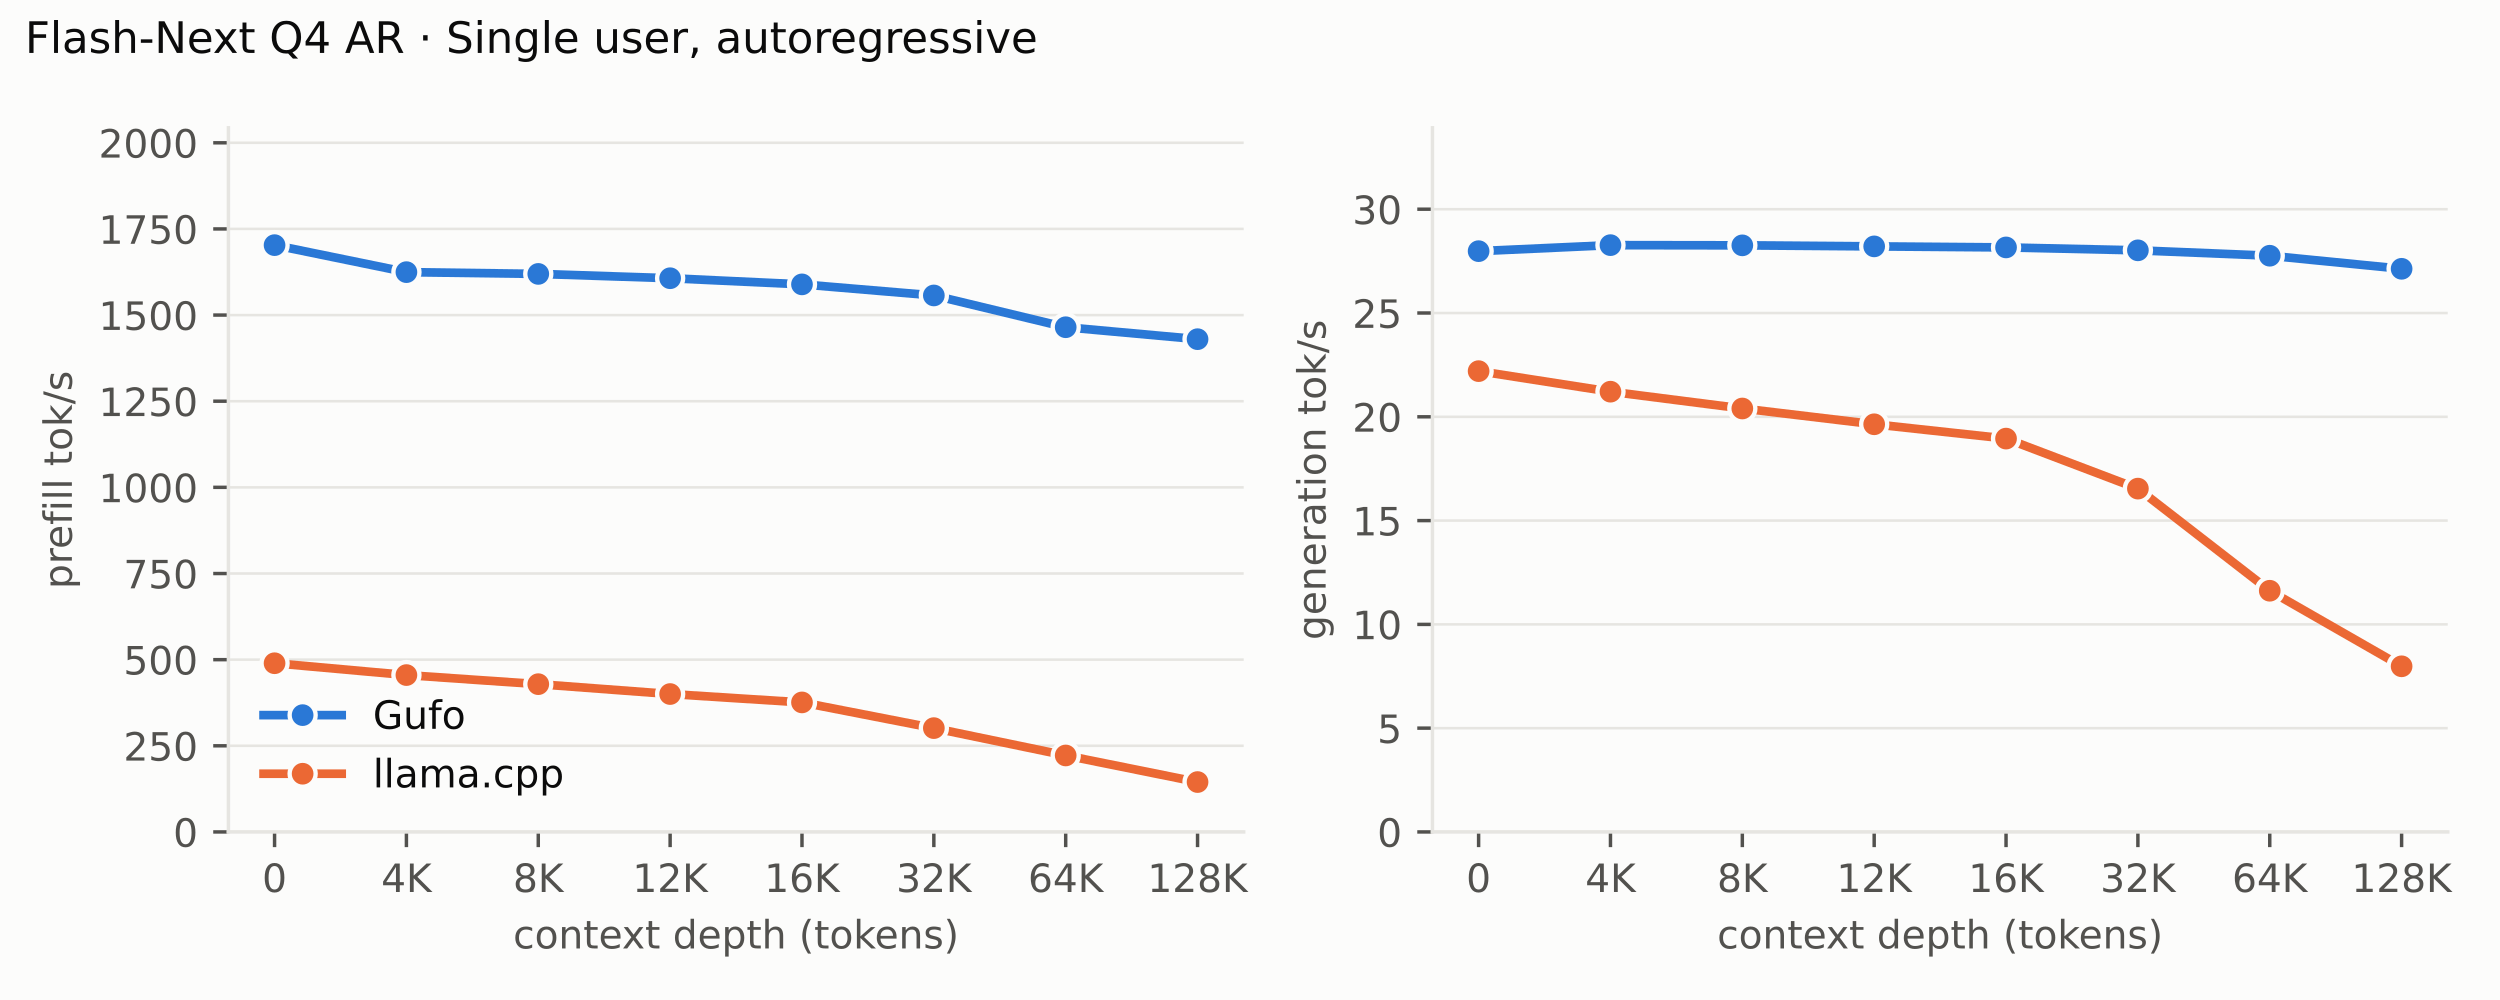
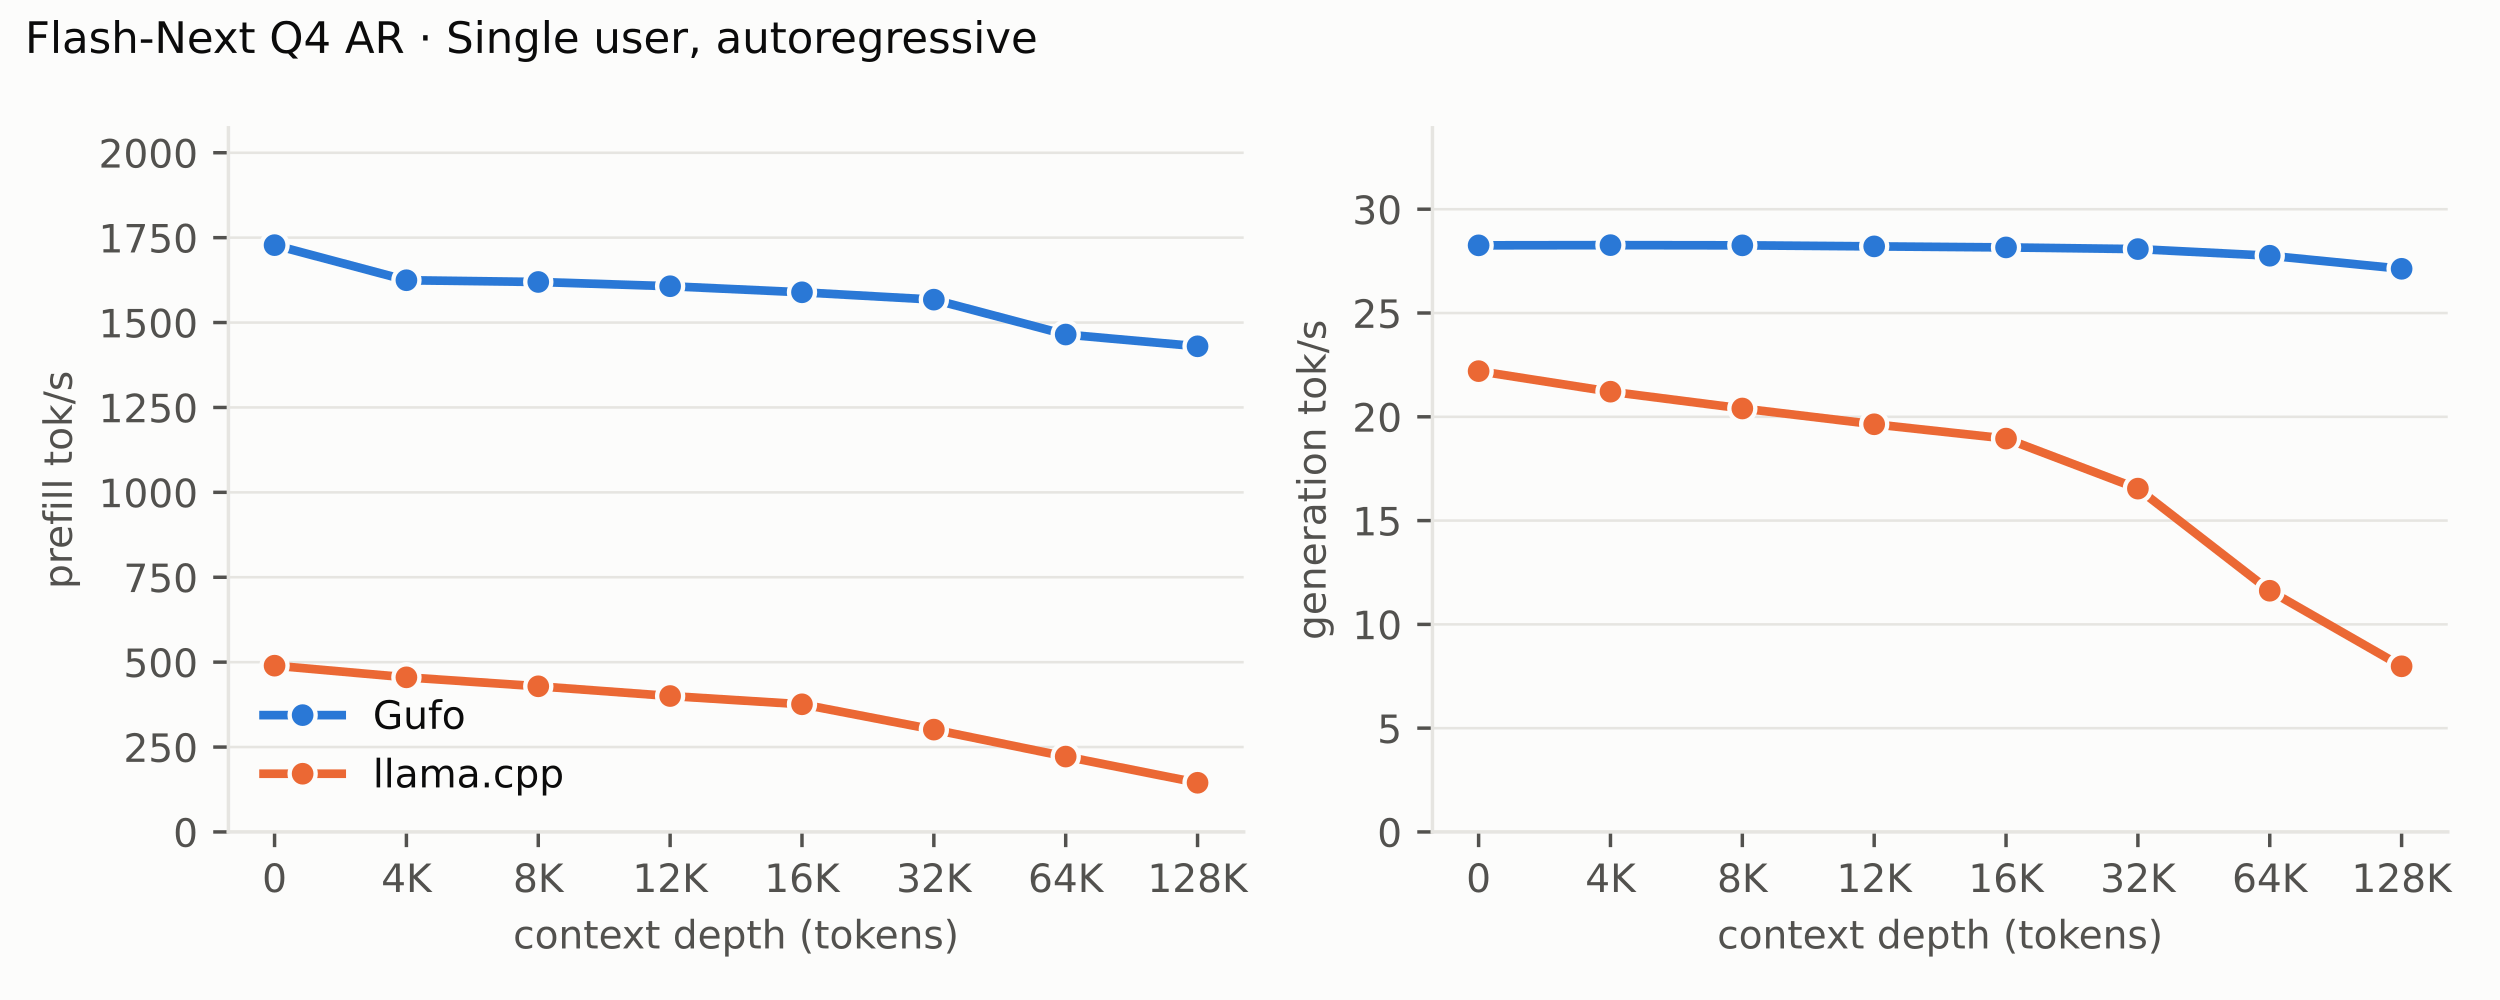
<svg xmlns="http://www.w3.org/2000/svg" xmlns:xlink="http://www.w3.org/1999/xlink" width="576pt" height="230.4pt" viewBox="0 0 576 230.4" version="1.1">
  <defs>
    <style type="text/css">*{stroke-linejoin: round; stroke-linecap: butt}</style>
  </defs>
  <g id="figure_1">
    <g id="patch_1">
      <path d="M 0 230.4 L 576 230.4 L 576 0 L 0 0 z " style="fill: #fcfcfb" />
    </g>
    <g id="axes_1">
      <g id="patch_2">
        <path d="M 52.626 191.679 L 286.549 191.679 L 286.549 29.441 L 52.626 29.441 z " style="fill: #fcfcfb" />
      </g>
      <g id="matplotlib.axis_1">
        <g id="xtick_1">
          <g id="line2d_1">
            <defs>
              <path id="m1ebf051f68" d="M 0 0 L 0 3.5 " style="stroke: #52514e; stroke-width: 0.8" />
            </defs>
            <g>
              <use xlink:href="#m1ebf051f68" x="63.259" y="191.679" style="fill: #52514e; stroke: #52514e; stroke-width: 0.8" />
            </g>
          </g>
          <g id="text_1">
            <text style="font-size: 9px; font-family: 'DejaVu Sans', 'Bitstream Vera Sans', 'Computer Modern Sans Serif', 'Lucida Grande', 'Verdana', 'Geneva', 'Lucid', 'Arial', 'Helvetica', 'Avant Garde', sans-serif; text-anchor: middle; fill: #52514e" x="63.259" y="205.517" transform="rotate(-0 63.25858 205.5172)">0</text>
          </g>
        </g>
        <g id="xtick_2">
          <g id="line2d_2">
            <g>
              <use xlink:href="#m1ebf051f68" x="93.638" y="191.679" style="fill: #52514e; stroke: #52514e; stroke-width: 0.8" />
            </g>
          </g>
          <g id="text_2">
            <text style="font-size: 9px; font-family: 'DejaVu Sans', 'Bitstream Vera Sans', 'Computer Modern Sans Serif', 'Lucida Grande', 'Verdana', 'Geneva', 'Lucid', 'Arial', 'Helvetica', 'Avant Garde', sans-serif; text-anchor: middle; fill: #52514e" x="93.638" y="205.517" transform="rotate(-0 93.63823 205.5172)">4K</text>
          </g>
        </g>
        <g id="xtick_3">
          <g id="line2d_3">
            <g>
              <use xlink:href="#m1ebf051f68" x="124.018" y="191.679" style="fill: #52514e; stroke: #52514e; stroke-width: 0.8" />
            </g>
          </g>
          <g id="text_3">
            <text style="font-size: 9px; font-family: 'DejaVu Sans', 'Bitstream Vera Sans', 'Computer Modern Sans Serif', 'Lucida Grande', 'Verdana', 'Geneva', 'Lucid', 'Arial', 'Helvetica', 'Avant Garde', sans-serif; text-anchor: middle; fill: #52514e" x="124.018" y="205.517" transform="rotate(-0 124.0179 205.5172)">8K</text>
          </g>
        </g>
        <g id="xtick_4">
          <g id="line2d_4">
            <g>
              <use xlink:href="#m1ebf051f68" x="154.398" y="191.679" style="fill: #52514e; stroke: #52514e; stroke-width: 0.8" />
            </g>
          </g>
          <g id="text_4">
            <text style="font-size: 9px; font-family: 'DejaVu Sans', 'Bitstream Vera Sans', 'Computer Modern Sans Serif', 'Lucida Grande', 'Verdana', 'Geneva', 'Lucid', 'Arial', 'Helvetica', 'Avant Garde', sans-serif; text-anchor: middle; fill: #52514e" x="154.398" y="205.517" transform="rotate(-0 154.3975 205.5172)">12K</text>
          </g>
        </g>
        <g id="xtick_5">
          <g id="line2d_5">
            <g>
              <use xlink:href="#m1ebf051f68" x="184.777" y="191.679" style="fill: #52514e; stroke: #52514e; stroke-width: 0.8" />
            </g>
          </g>
          <g id="text_5">
            <text style="font-size: 9px; font-family: 'DejaVu Sans', 'Bitstream Vera Sans', 'Computer Modern Sans Serif', 'Lucida Grande', 'Verdana', 'Geneva', 'Lucid', 'Arial', 'Helvetica', 'Avant Garde', sans-serif; text-anchor: middle; fill: #52514e" x="184.777" y="205.517" transform="rotate(-0 184.7772 205.5172)">16K</text>
          </g>
        </g>
        <g id="xtick_6">
          <g id="line2d_6">
            <g>
              <use xlink:href="#m1ebf051f68" x="215.157" y="191.679" style="fill: #52514e; stroke: #52514e; stroke-width: 0.8" />
            </g>
          </g>
          <g id="text_6">
            <text style="font-size: 9px; font-family: 'DejaVu Sans', 'Bitstream Vera Sans', 'Computer Modern Sans Serif', 'Lucida Grande', 'Verdana', 'Geneva', 'Lucid', 'Arial', 'Helvetica', 'Avant Garde', sans-serif; text-anchor: middle; fill: #52514e" x="215.157" y="205.517" transform="rotate(-0 215.1568 205.5172)">32K</text>
          </g>
        </g>
        <g id="xtick_7">
          <g id="line2d_7">
            <g>
              <use xlink:href="#m1ebf051f68" x="245.536" y="191.679" style="fill: #52514e; stroke: #52514e; stroke-width: 0.8" />
            </g>
          </g>
          <g id="text_7">
            <text style="font-size: 9px; font-family: 'DejaVu Sans', 'Bitstream Vera Sans', 'Computer Modern Sans Serif', 'Lucida Grande', 'Verdana', 'Geneva', 'Lucid', 'Arial', 'Helvetica', 'Avant Garde', sans-serif; text-anchor: middle; fill: #52514e" x="245.536" y="205.517" transform="rotate(-0 245.5365 205.5172)">64K</text>
          </g>
        </g>
        <g id="xtick_8">
          <g id="line2d_8">
            <g>
              <use xlink:href="#m1ebf051f68" x="275.916" y="191.679" style="fill: #52514e; stroke: #52514e; stroke-width: 0.8" />
            </g>
          </g>
          <g id="text_8">
            <text style="font-size: 9px; font-family: 'DejaVu Sans', 'Bitstream Vera Sans', 'Computer Modern Sans Serif', 'Lucida Grande', 'Verdana', 'Geneva', 'Lucid', 'Arial', 'Helvetica', 'Avant Garde', sans-serif; text-anchor: middle; fill: #52514e" x="275.916" y="205.517" transform="rotate(-0 275.9161 205.5172)">128K</text>
          </g>
        </g>
        <g id="text_9">
          <text style="font-size: 9px; font-family: 'DejaVu Sans', 'Bitstream Vera Sans', 'Computer Modern Sans Serif', 'Lucida Grande', 'Verdana', 'Geneva', 'Lucid', 'Arial', 'Helvetica', 'Avant Garde', sans-serif; text-anchor: middle; fill: #52514e" x="169.587" y="218.518" transform="rotate(-0 169.5874 218.5179)">context depth (tokens)</text>
        </g>
      </g>
      <g id="matplotlib.axis_2">
        <g id="ytick_1">
          <g id="line2d_9">
            <path d="M 52.626 191.679 L 286.549 191.679 " clip-path="url(#pd41758e7b6)" style="fill: none; stroke: #e6e5e1; stroke-width: 0.6; stroke-linecap: square" />
          </g>
          <g id="line2d_10">
            <defs>
              <path id="m680e5b1e24" d="M 0 0 L -3.5 0 " style="stroke: #52514e; stroke-width: 0.8" />
            </defs>
            <g>
              <use xlink:href="#m680e5b1e24" x="52.626" y="191.679" style="fill: #52514e; stroke: #52514e; stroke-width: 0.8" />
            </g>
          </g>
          <g id="text_10">
            <text style="font-size: 9px; font-family: 'DejaVu Sans', 'Bitstream Vera Sans', 'Computer Modern Sans Serif', 'Lucida Grande', 'Verdana', 'Geneva', 'Lucid', 'Arial', 'Helvetica', 'Avant Garde', sans-serif; text-anchor: end; fill: #52514e" x="45.626" y="195.098" transform="rotate(-0 45.6257 195.0982)">0</text>
          </g>
        </g>
        <g id="ytick_2">
          <g id="line2d_11">
-             <path d="M 52.626 171.831 L 286.549 171.831 " clip-path="url(#pd41758e7b6)" style="fill: none; stroke: #e6e5e1; stroke-width: 0.6; stroke-linecap: square" />
+             <path d="M 52.626 172.118 L 286.549 172.118 " clip-path="url(#pd41758e7b6)" style="fill: none; stroke: #e6e5e1; stroke-width: 0.6; stroke-linecap: square" />
          </g>
          <g id="line2d_12">
            <g>
-               <use xlink:href="#m680e5b1e24" x="52.626" y="171.831" style="fill: #52514e; stroke: #52514e; stroke-width: 0.8" />
+               <use xlink:href="#m680e5b1e24" x="52.626" y="172.118" style="fill: #52514e; stroke: #52514e; stroke-width: 0.8" />
            </g>
          </g>
          <g id="text_11">
-             <text style="font-size: 9px; font-family: 'DejaVu Sans', 'Bitstream Vera Sans', 'Computer Modern Sans Serif', 'Lucida Grande', 'Verdana', 'Geneva', 'Lucid', 'Arial', 'Helvetica', 'Avant Garde', sans-serif; text-anchor: end; fill: #52514e" x="45.626" y="175.25" transform="rotate(-0 45.6257 175.2503)">250</text>
+             <text style="font-size: 9px; font-family: 'DejaVu Sans', 'Bitstream Vera Sans', 'Computer Modern Sans Serif', 'Lucida Grande', 'Verdana', 'Geneva', 'Lucid', 'Arial', 'Helvetica', 'Avant Garde', sans-serif; text-anchor: end; fill: #52514e" x="45.626" y="175.537" transform="rotate(-0 45.6257 175.5372)">250</text>
          </g>
        </g>
        <g id="ytick_3">
          <g id="line2d_13">
-             <path d="M 52.626 151.983 L 286.549 151.983 " clip-path="url(#pd41758e7b6)" style="fill: none; stroke: #e6e5e1; stroke-width: 0.6; stroke-linecap: square" />
+             <path d="M 52.626 152.557 L 286.549 152.557 " clip-path="url(#pd41758e7b6)" style="fill: none; stroke: #e6e5e1; stroke-width: 0.6; stroke-linecap: square" />
          </g>
          <g id="line2d_14">
            <g>
-               <use xlink:href="#m680e5b1e24" x="52.626" y="151.983" style="fill: #52514e; stroke: #52514e; stroke-width: 0.8" />
+               <use xlink:href="#m680e5b1e24" x="52.626" y="152.557" style="fill: #52514e; stroke: #52514e; stroke-width: 0.8" />
            </g>
          </g>
          <g id="text_12">
-             <text style="font-size: 9px; font-family: 'DejaVu Sans', 'Bitstream Vera Sans', 'Computer Modern Sans Serif', 'Lucida Grande', 'Verdana', 'Geneva', 'Lucid', 'Arial', 'Helvetica', 'Avant Garde', sans-serif; text-anchor: end; fill: #52514e" x="45.626" y="155.402" transform="rotate(-0 45.6257 155.4023)">500</text>
+             <text style="font-size: 9px; font-family: 'DejaVu Sans', 'Bitstream Vera Sans', 'Computer Modern Sans Serif', 'Lucida Grande', 'Verdana', 'Geneva', 'Lucid', 'Arial', 'Helvetica', 'Avant Garde', sans-serif; text-anchor: end; fill: #52514e" x="45.626" y="155.976" transform="rotate(-0 45.6257 155.9762)">500</text>
          </g>
        </g>
        <g id="ytick_4">
          <g id="line2d_15">
-             <path d="M 52.626 132.135 L 286.549 132.135 " clip-path="url(#pd41758e7b6)" style="fill: none; stroke: #e6e5e1; stroke-width: 0.6; stroke-linecap: square" />
+             <path d="M 52.626 132.996 L 286.549 132.996 " clip-path="url(#pd41758e7b6)" style="fill: none; stroke: #e6e5e1; stroke-width: 0.6; stroke-linecap: square" />
          </g>
          <g id="line2d_16">
            <g>
-               <use xlink:href="#m680e5b1e24" x="52.626" y="132.135" style="fill: #52514e; stroke: #52514e; stroke-width: 0.8" />
+               <use xlink:href="#m680e5b1e24" x="52.626" y="132.996" style="fill: #52514e; stroke: #52514e; stroke-width: 0.8" />
            </g>
          </g>
          <g id="text_13">
-             <text style="font-size: 9px; font-family: 'DejaVu Sans', 'Bitstream Vera Sans', 'Computer Modern Sans Serif', 'Lucida Grande', 'Verdana', 'Geneva', 'Lucid', 'Arial', 'Helvetica', 'Avant Garde', sans-serif; text-anchor: end; fill: #52514e" x="45.626" y="135.554" transform="rotate(-0 45.6257 135.5544)">750</text>
+             <text style="font-size: 9px; font-family: 'DejaVu Sans', 'Bitstream Vera Sans', 'Computer Modern Sans Serif', 'Lucida Grande', 'Verdana', 'Geneva', 'Lucid', 'Arial', 'Helvetica', 'Avant Garde', sans-serif; text-anchor: end; fill: #52514e" x="45.626" y="136.415" transform="rotate(-0 45.6257 136.4152)">750</text>
          </g>
        </g>
        <g id="ytick_5">
          <g id="line2d_17">
-             <path d="M 52.626 112.287 L 286.549 112.287 " clip-path="url(#pd41758e7b6)" style="fill: none; stroke: #e6e5e1; stroke-width: 0.6; stroke-linecap: square" />
+             <path d="M 52.626 113.435 L 286.549 113.435 " clip-path="url(#pd41758e7b6)" style="fill: none; stroke: #e6e5e1; stroke-width: 0.6; stroke-linecap: square" />
          </g>
          <g id="line2d_18">
            <g>
-               <use xlink:href="#m680e5b1e24" x="52.626" y="112.287" style="fill: #52514e; stroke: #52514e; stroke-width: 0.8" />
+               <use xlink:href="#m680e5b1e24" x="52.626" y="113.435" style="fill: #52514e; stroke: #52514e; stroke-width: 0.8" />
            </g>
          </g>
          <g id="text_14">
-             <text style="font-size: 9px; font-family: 'DejaVu Sans', 'Bitstream Vera Sans', 'Computer Modern Sans Serif', 'Lucida Grande', 'Verdana', 'Geneva', 'Lucid', 'Arial', 'Helvetica', 'Avant Garde', sans-serif; text-anchor: end; fill: #52514e" x="45.626" y="115.706" transform="rotate(-0 45.6257 115.7064)">1000</text>
+             <text style="font-size: 9px; font-family: 'DejaVu Sans', 'Bitstream Vera Sans', 'Computer Modern Sans Serif', 'Lucida Grande', 'Verdana', 'Geneva', 'Lucid', 'Arial', 'Helvetica', 'Avant Garde', sans-serif; text-anchor: end; fill: #52514e" x="45.626" y="116.854" transform="rotate(-0 45.6257 116.8541)">1000</text>
          </g>
        </g>
        <g id="ytick_6">
          <g id="line2d_19">
-             <path d="M 52.626 92.439 L 286.549 92.439 " clip-path="url(#pd41758e7b6)" style="fill: none; stroke: #e6e5e1; stroke-width: 0.6; stroke-linecap: square" />
+             <path d="M 52.626 93.874 L 286.549 93.874 " clip-path="url(#pd41758e7b6)" style="fill: none; stroke: #e6e5e1; stroke-width: 0.6; stroke-linecap: square" />
          </g>
          <g id="line2d_20">
            <g>
-               <use xlink:href="#m680e5b1e24" x="52.626" y="92.439" style="fill: #52514e; stroke: #52514e; stroke-width: 0.8" />
+               <use xlink:href="#m680e5b1e24" x="52.626" y="93.874" style="fill: #52514e; stroke: #52514e; stroke-width: 0.8" />
            </g>
          </g>
          <g id="text_15">
-             <text style="font-size: 9px; font-family: 'DejaVu Sans', 'Bitstream Vera Sans', 'Computer Modern Sans Serif', 'Lucida Grande', 'Verdana', 'Geneva', 'Lucid', 'Arial', 'Helvetica', 'Avant Garde', sans-serif; text-anchor: end; fill: #52514e" x="45.626" y="95.858" transform="rotate(-0 45.6257 95.85843)">1250</text>
+             <text style="font-size: 9px; font-family: 'DejaVu Sans', 'Bitstream Vera Sans', 'Computer Modern Sans Serif', 'Lucida Grande', 'Verdana', 'Geneva', 'Lucid', 'Arial', 'Helvetica', 'Avant Garde', sans-serif; text-anchor: end; fill: #52514e" x="45.626" y="97.293" transform="rotate(-0 45.6257 97.29312)">1250</text>
          </g>
        </g>
        <g id="ytick_7">
          <g id="line2d_21">
-             <path d="M 52.626 72.592 L 286.549 72.592 " clip-path="url(#pd41758e7b6)" style="fill: none; stroke: #e6e5e1; stroke-width: 0.6; stroke-linecap: square" />
+             <path d="M 52.626 74.313 L 286.549 74.313 " clip-path="url(#pd41758e7b6)" style="fill: none; stroke: #e6e5e1; stroke-width: 0.6; stroke-linecap: square" />
          </g>
          <g id="line2d_22">
            <g>
-               <use xlink:href="#m680e5b1e24" x="52.626" y="72.592" style="fill: #52514e; stroke: #52514e; stroke-width: 0.8" />
+               <use xlink:href="#m680e5b1e24" x="52.626" y="74.313" style="fill: #52514e; stroke: #52514e; stroke-width: 0.8" />
            </g>
          </g>
          <g id="text_16">
-             <text style="font-size: 9px; font-family: 'DejaVu Sans', 'Bitstream Vera Sans', 'Computer Modern Sans Serif', 'Lucida Grande', 'Verdana', 'Geneva', 'Lucid', 'Arial', 'Helvetica', 'Avant Garde', sans-serif; text-anchor: end; fill: #52514e" x="45.626" y="76.01" transform="rotate(-0 45.6257 76.01047)">1500</text>
+             <text style="font-size: 9px; font-family: 'DejaVu Sans', 'Bitstream Vera Sans', 'Computer Modern Sans Serif', 'Lucida Grande', 'Verdana', 'Geneva', 'Lucid', 'Arial', 'Helvetica', 'Avant Garde', sans-serif; text-anchor: end; fill: #52514e" x="45.626" y="77.732" transform="rotate(-0 45.6257 77.73209)">1500</text>
          </g>
        </g>
        <g id="ytick_8">
          <g id="line2d_23">
-             <path d="M 52.626 52.744 L 286.549 52.744 " clip-path="url(#pd41758e7b6)" style="fill: none; stroke: #e6e5e1; stroke-width: 0.6; stroke-linecap: square" />
+             <path d="M 52.626 54.752 L 286.549 54.752 " clip-path="url(#pd41758e7b6)" style="fill: none; stroke: #e6e5e1; stroke-width: 0.6; stroke-linecap: square" />
          </g>
          <g id="line2d_24">
            <g>
-               <use xlink:href="#m680e5b1e24" x="52.626" y="52.744" style="fill: #52514e; stroke: #52514e; stroke-width: 0.8" />
+               <use xlink:href="#m680e5b1e24" x="52.626" y="54.752" style="fill: #52514e; stroke: #52514e; stroke-width: 0.8" />
            </g>
          </g>
          <g id="text_17">
-             <text style="font-size: 9px; font-family: 'DejaVu Sans', 'Bitstream Vera Sans', 'Computer Modern Sans Serif', 'Lucida Grande', 'Verdana', 'Geneva', 'Lucid', 'Arial', 'Helvetica', 'Avant Garde', sans-serif; text-anchor: end; fill: #52514e" x="45.626" y="56.163" transform="rotate(-0 45.6257 56.16251)">1750</text>
+             <text style="font-size: 9px; font-family: 'DejaVu Sans', 'Bitstream Vera Sans', 'Computer Modern Sans Serif', 'Lucida Grande', 'Verdana', 'Geneva', 'Lucid', 'Arial', 'Helvetica', 'Avant Garde', sans-serif; text-anchor: end; fill: #52514e" x="45.626" y="58.171" transform="rotate(-0 45.6257 58.17107)">1750</text>
          </g>
        </g>
        <g id="ytick_9">
          <g id="line2d_25">
-             <path d="M 52.626 32.896 L 286.549 32.896 " clip-path="url(#pd41758e7b6)" style="fill: none; stroke: #e6e5e1; stroke-width: 0.6; stroke-linecap: square" />
+             <path d="M 52.626 35.191 L 286.549 35.191 " clip-path="url(#pd41758e7b6)" style="fill: none; stroke: #e6e5e1; stroke-width: 0.6; stroke-linecap: square" />
          </g>
          <g id="line2d_26">
            <g>
-               <use xlink:href="#m680e5b1e24" x="52.626" y="32.896" style="fill: #52514e; stroke: #52514e; stroke-width: 0.8" />
+               <use xlink:href="#m680e5b1e24" x="52.626" y="35.191" style="fill: #52514e; stroke: #52514e; stroke-width: 0.8" />
            </g>
          </g>
          <g id="text_18">
-             <text style="font-size: 9px; font-family: 'DejaVu Sans', 'Bitstream Vera Sans', 'Computer Modern Sans Serif', 'Lucida Grande', 'Verdana', 'Geneva', 'Lucid', 'Arial', 'Helvetica', 'Avant Garde', sans-serif; text-anchor: end; fill: #52514e" x="45.626" y="36.315" transform="rotate(-0 45.6257 36.31454)">2000</text>
+             <text style="font-size: 9px; font-family: 'DejaVu Sans', 'Bitstream Vera Sans', 'Computer Modern Sans Serif', 'Lucida Grande', 'Verdana', 'Geneva', 'Lucid', 'Arial', 'Helvetica', 'Avant Garde', sans-serif; text-anchor: end; fill: #52514e" x="45.626" y="38.61" transform="rotate(-0 45.6257 38.61004)">2000</text>
          </g>
        </g>
        <g id="text_19">
          <text style="font-size: 9px; font-family: 'DejaVu Sans', 'Bitstream Vera Sans', 'Computer Modern Sans Serif', 'Lucida Grande', 'Verdana', 'Geneva', 'Lucid', 'Arial', 'Helvetica', 'Avant Garde', sans-serif; text-anchor: middle; fill: #52514e" x="16.559" y="110.56" transform="rotate(-90 16.55859 110.56)">prefill tok/s</text>
        </g>
      </g>
      <g id="line2d_27">
-         <path d="M 63.259 56.481 L 93.638 62.702 L 124.018 63.11 L 154.398 64.104 L 184.777 65.521 L 215.157 68.073 L 245.536 75.395 L 275.916 78.148 " clip-path="url(#pd41758e7b6)" style="fill: none; stroke: #2a78d6; stroke-width: 2; stroke-linecap: square" />
+         <path d="M 63.259 56.481 L 93.638 64.567 L 124.018 64.968 L 154.398 65.948 L 184.777 67.345 L 215.157 69.038 L 245.536 77.076 L 275.916 79.789 " clip-path="url(#pd41758e7b6)" style="fill: none; stroke: #2a78d6; stroke-width: 2; stroke-linecap: square" />
        <defs>
          <path id="m91930ba968" d="M 0 3 C 0.796 3 1.559 2.684 2.121 2.121 C 2.684 1.559 3 0.796 3 0 C 3 -0.796 2.684 -1.559 2.121 -2.121 C 1.559 -2.684 0.796 -3 0 -3 C -0.796 -3 -1.559 -2.684 -2.121 -2.121 C -2.684 -1.559 -3 -0.796 -3 0 C -3 0.796 -2.684 1.559 -2.121 2.121 C -1.559 2.684 -0.796 3 0 3 z " style="stroke: #fcfcfb" />
        </defs>
        <g clip-path="url(#pd41758e7b6)">
          <use xlink:href="#m91930ba968" x="63.259" y="56.481" style="fill: #2a78d6; stroke: #fcfcfb" />
-           <use xlink:href="#m91930ba968" x="93.638" y="62.702" style="fill: #2a78d6; stroke: #fcfcfb" />
-           <use xlink:href="#m91930ba968" x="124.018" y="63.11" style="fill: #2a78d6; stroke: #fcfcfb" />
-           <use xlink:href="#m91930ba968" x="154.398" y="64.104" style="fill: #2a78d6; stroke: #fcfcfb" />
-           <use xlink:href="#m91930ba968" x="184.777" y="65.521" style="fill: #2a78d6; stroke: #fcfcfb" />
-           <use xlink:href="#m91930ba968" x="215.157" y="68.073" style="fill: #2a78d6; stroke: #fcfcfb" />
-           <use xlink:href="#m91930ba968" x="245.536" y="75.395" style="fill: #2a78d6; stroke: #fcfcfb" />
-           <use xlink:href="#m91930ba968" x="275.916" y="78.148" style="fill: #2a78d6; stroke: #fcfcfb" />
+           <use xlink:href="#m91930ba968" x="93.638" y="64.567" style="fill: #2a78d6; stroke: #fcfcfb" />
+           <use xlink:href="#m91930ba968" x="124.018" y="64.968" style="fill: #2a78d6; stroke: #fcfcfb" />
+           <use xlink:href="#m91930ba968" x="154.398" y="65.948" style="fill: #2a78d6; stroke: #fcfcfb" />
+           <use xlink:href="#m91930ba968" x="184.777" y="67.345" style="fill: #2a78d6; stroke: #fcfcfb" />
+           <use xlink:href="#m91930ba968" x="215.157" y="69.038" style="fill: #2a78d6; stroke: #fcfcfb" />
+           <use xlink:href="#m91930ba968" x="245.536" y="77.076" style="fill: #2a78d6; stroke: #fcfcfb" />
+           <use xlink:href="#m91930ba968" x="275.916" y="79.789" style="fill: #2a78d6; stroke: #fcfcfb" />
        </g>
      </g>
      <g id="line2d_28">
-         <path d="M 63.259 152.81 L 93.638 155.537 L 124.018 157.632 L 154.398 159.906 L 184.777 161.837 L 215.157 167.758 L 245.536 174.059 L 275.916 180.185 " clip-path="url(#pd41758e7b6)" style="fill: none; stroke: #eb6834; stroke-width: 2; stroke-linecap: square" />
+         <path d="M 63.259 153.372 L 93.638 156.059 L 124.018 158.124 L 154.398 160.365 L 184.777 162.268 L 215.157 168.104 L 245.536 174.314 L 275.916 180.351 " clip-path="url(#pd41758e7b6)" style="fill: none; stroke: #eb6834; stroke-width: 2; stroke-linecap: square" />
        <defs>
          <path id="ma0614988b8" d="M 0 3 C 0.796 3 1.559 2.684 2.121 2.121 C 2.684 1.559 3 0.796 3 0 C 3 -0.796 2.684 -1.559 2.121 -2.121 C 1.559 -2.684 0.796 -3 0 -3 C -0.796 -3 -1.559 -2.684 -2.121 -2.121 C -2.684 -1.559 -3 -0.796 -3 0 C -3 0.796 -2.684 1.559 -2.121 2.121 C -1.559 2.684 -0.796 3 0 3 z " style="stroke: #fcfcfb" />
        </defs>
        <g clip-path="url(#pd41758e7b6)">
-           <use xlink:href="#ma0614988b8" x="63.259" y="152.81" style="fill: #eb6834; stroke: #fcfcfb" />
-           <use xlink:href="#ma0614988b8" x="93.638" y="155.537" style="fill: #eb6834; stroke: #fcfcfb" />
-           <use xlink:href="#ma0614988b8" x="124.018" y="157.632" style="fill: #eb6834; stroke: #fcfcfb" />
-           <use xlink:href="#ma0614988b8" x="154.398" y="159.906" style="fill: #eb6834; stroke: #fcfcfb" />
-           <use xlink:href="#ma0614988b8" x="184.777" y="161.837" style="fill: #eb6834; stroke: #fcfcfb" />
-           <use xlink:href="#ma0614988b8" x="215.157" y="167.758" style="fill: #eb6834; stroke: #fcfcfb" />
-           <use xlink:href="#ma0614988b8" x="245.536" y="174.059" style="fill: #eb6834; stroke: #fcfcfb" />
-           <use xlink:href="#ma0614988b8" x="275.916" y="180.185" style="fill: #eb6834; stroke: #fcfcfb" />
+           <use xlink:href="#ma0614988b8" x="63.259" y="153.372" style="fill: #eb6834; stroke: #fcfcfb" />
+           <use xlink:href="#ma0614988b8" x="93.638" y="156.059" style="fill: #eb6834; stroke: #fcfcfb" />
+           <use xlink:href="#ma0614988b8" x="124.018" y="158.124" style="fill: #eb6834; stroke: #fcfcfb" />
+           <use xlink:href="#ma0614988b8" x="154.398" y="160.365" style="fill: #eb6834; stroke: #fcfcfb" />
+           <use xlink:href="#ma0614988b8" x="184.777" y="162.268" style="fill: #eb6834; stroke: #fcfcfb" />
+           <use xlink:href="#ma0614988b8" x="215.157" y="168.104" style="fill: #eb6834; stroke: #fcfcfb" />
+           <use xlink:href="#ma0614988b8" x="245.536" y="174.314" style="fill: #eb6834; stroke: #fcfcfb" />
+           <use xlink:href="#ma0614988b8" x="275.916" y="180.351" style="fill: #eb6834; stroke: #fcfcfb" />
        </g>
      </g>
      <g id="patch_3">
        <path d="M 52.626 191.679 L 52.626 29.441 " style="fill: none; stroke: #e6e5e1; stroke-width: 0.8; stroke-linejoin: miter; stroke-linecap: square" />
      </g>
      <g id="patch_4">
        <path d="M 52.626 191.679 L 286.549 191.679 " style="fill: none; stroke: #e6e5e1; stroke-width: 0.8; stroke-linejoin: miter; stroke-linecap: square" />
      </g>
      <g id="legend_1">
        <g id="line2d_29">
          <path d="M 60.726 164.766 L 69.726 164.766 L 78.726 164.766 " style="fill: none; stroke: #2a78d6; stroke-width: 2; stroke-linecap: square" />
          <g>
            <use xlink:href="#m91930ba968" x="69.726" y="164.766" style="fill: #2a78d6; stroke: #fcfcfb" />
          </g>
        </g>
        <g id="text_20">
          <text style="font-size: 9px; font-family: 'DejaVu Sans', 'Bitstream Vera Sans', 'Computer Modern Sans Serif', 'Lucida Grande', 'Verdana', 'Geneva', 'Lucid', 'Arial', 'Helvetica', 'Avant Garde', sans-serif; text-anchor: start; fill: #0b0b0b" x="85.926" y="167.916" transform="rotate(-0 85.9257 167.9165)">Gufo</text>
        </g>
        <g id="line2d_30">
          <path d="M 60.726 178.267 L 69.726 178.267 L 78.726 178.267 " style="fill: none; stroke: #eb6834; stroke-width: 2; stroke-linecap: square" />
          <g>
            <use xlink:href="#ma0614988b8" x="69.726" y="178.267" style="fill: #eb6834; stroke: #fcfcfb" />
          </g>
        </g>
        <g id="text_21">
          <text style="font-size: 9px; font-family: 'DejaVu Sans', 'Bitstream Vera Sans', 'Computer Modern Sans Serif', 'Lucida Grande', 'Verdana', 'Geneva', 'Lucid', 'Arial', 'Helvetica', 'Avant Garde', sans-serif; text-anchor: start; fill: #0b0b0b" x="85.926" y="181.417" transform="rotate(-0 85.9257 181.4172)">llama.cpp</text>
        </g>
      </g>
    </g>
    <g id="axes_2">
      <g id="patch_5">
        <path d="M 330.039 191.679 L 563.963 191.679 L 563.963 29.441 L 330.039 29.441 z " style="fill: #fcfcfb" />
      </g>
      <g id="matplotlib.axis_3">
        <g id="xtick_9">
          <g id="line2d_31">
            <g>
              <use xlink:href="#m1ebf051f68" x="340.672" y="191.679" style="fill: #52514e; stroke: #52514e; stroke-width: 0.8" />
            </g>
          </g>
          <g id="text_22">
            <text style="font-size: 9px; font-family: 'DejaVu Sans', 'Bitstream Vera Sans', 'Computer Modern Sans Serif', 'Lucida Grande', 'Verdana', 'Geneva', 'Lucid', 'Arial', 'Helvetica', 'Avant Garde', sans-serif; text-anchor: middle; fill: #52514e" x="340.672" y="205.517" transform="rotate(-0 340.6723 205.5172)">0</text>
          </g>
        </g>
        <g id="xtick_10">
          <g id="line2d_32">
            <g>
              <use xlink:href="#m1ebf051f68" x="371.052" y="191.679" style="fill: #52514e; stroke: #52514e; stroke-width: 0.8" />
            </g>
          </g>
          <g id="text_23">
            <text style="font-size: 9px; font-family: 'DejaVu Sans', 'Bitstream Vera Sans', 'Computer Modern Sans Serif', 'Lucida Grande', 'Verdana', 'Geneva', 'Lucid', 'Arial', 'Helvetica', 'Avant Garde', sans-serif; text-anchor: middle; fill: #52514e" x="371.052" y="205.517" transform="rotate(-0 371.052 205.5172)">4K</text>
          </g>
        </g>
        <g id="xtick_11">
          <g id="line2d_33">
            <g>
              <use xlink:href="#m1ebf051f68" x="401.432" y="191.679" style="fill: #52514e; stroke: #52514e; stroke-width: 0.8" />
            </g>
          </g>
          <g id="text_24">
            <text style="font-size: 9px; font-family: 'DejaVu Sans', 'Bitstream Vera Sans', 'Computer Modern Sans Serif', 'Lucida Grande', 'Verdana', 'Geneva', 'Lucid', 'Arial', 'Helvetica', 'Avant Garde', sans-serif; text-anchor: middle; fill: #52514e" x="401.432" y="205.517" transform="rotate(-0 401.4316 205.5172)">8K</text>
          </g>
        </g>
        <g id="xtick_12">
          <g id="line2d_34">
            <g>
              <use xlink:href="#m1ebf051f68" x="431.811" y="191.679" style="fill: #52514e; stroke: #52514e; stroke-width: 0.8" />
            </g>
          </g>
          <g id="text_25">
            <text style="font-size: 9px; font-family: 'DejaVu Sans', 'Bitstream Vera Sans', 'Computer Modern Sans Serif', 'Lucida Grande', 'Verdana', 'Geneva', 'Lucid', 'Arial', 'Helvetica', 'Avant Garde', sans-serif; text-anchor: middle; fill: #52514e" x="431.811" y="205.517" transform="rotate(-0 431.8113 205.5172)">12K</text>
          </g>
        </g>
        <g id="xtick_13">
          <g id="line2d_35">
            <g>
              <use xlink:href="#m1ebf051f68" x="462.191" y="191.679" style="fill: #52514e; stroke: #52514e; stroke-width: 0.8" />
            </g>
          </g>
          <g id="text_26">
            <text style="font-size: 9px; font-family: 'DejaVu Sans', 'Bitstream Vera Sans', 'Computer Modern Sans Serif', 'Lucida Grande', 'Verdana', 'Geneva', 'Lucid', 'Arial', 'Helvetica', 'Avant Garde', sans-serif; text-anchor: middle; fill: #52514e" x="462.191" y="205.517" transform="rotate(-0 462.1909 205.5172)">16K</text>
          </g>
        </g>
        <g id="xtick_14">
          <g id="line2d_36">
            <g>
              <use xlink:href="#m1ebf051f68" x="492.571" y="191.679" style="fill: #52514e; stroke: #52514e; stroke-width: 0.8" />
            </g>
          </g>
          <g id="text_27">
            <text style="font-size: 9px; font-family: 'DejaVu Sans', 'Bitstream Vera Sans', 'Computer Modern Sans Serif', 'Lucida Grande', 'Verdana', 'Geneva', 'Lucid', 'Arial', 'Helvetica', 'Avant Garde', sans-serif; text-anchor: middle; fill: #52514e" x="492.571" y="205.517" transform="rotate(-0 492.5706 205.5172)">32K</text>
          </g>
        </g>
        <g id="xtick_15">
          <g id="line2d_37">
            <g>
              <use xlink:href="#m1ebf051f68" x="522.95" y="191.679" style="fill: #52514e; stroke: #52514e; stroke-width: 0.8" />
            </g>
          </g>
          <g id="text_28">
            <text style="font-size: 9px; font-family: 'DejaVu Sans', 'Bitstream Vera Sans', 'Computer Modern Sans Serif', 'Lucida Grande', 'Verdana', 'Geneva', 'Lucid', 'Arial', 'Helvetica', 'Avant Garde', sans-serif; text-anchor: middle; fill: #52514e" x="522.95" y="205.517" transform="rotate(-0 522.9502 205.5172)">64K</text>
          </g>
        </g>
        <g id="xtick_16">
          <g id="line2d_38">
            <g>
              <use xlink:href="#m1ebf051f68" x="553.33" y="191.679" style="fill: #52514e; stroke: #52514e; stroke-width: 0.8" />
            </g>
          </g>
          <g id="text_29">
            <text style="font-size: 9px; font-family: 'DejaVu Sans', 'Bitstream Vera Sans', 'Computer Modern Sans Serif', 'Lucida Grande', 'Verdana', 'Geneva', 'Lucid', 'Arial', 'Helvetica', 'Avant Garde', sans-serif; text-anchor: middle; fill: #52514e" x="553.33" y="205.517" transform="rotate(-0 553.3299 205.5172)">128K</text>
          </g>
        </g>
        <g id="text_30">
          <text style="font-size: 9px; font-family: 'DejaVu Sans', 'Bitstream Vera Sans', 'Computer Modern Sans Serif', 'Lucida Grande', 'Verdana', 'Geneva', 'Lucid', 'Arial', 'Helvetica', 'Avant Garde', sans-serif; text-anchor: middle; fill: #52514e" x="447.001" y="218.518" transform="rotate(-0 447.0011 218.5179)">context depth (tokens)</text>
        </g>
      </g>
      <g id="matplotlib.axis_4">
        <g id="ytick_10">
          <g id="line2d_39">
            <path d="M 330.039 191.679 L 563.963 191.679 " clip-path="url(#pc69065fbe7)" style="fill: none; stroke: #e6e5e1; stroke-width: 0.6; stroke-linecap: square" />
          </g>
          <g id="line2d_40">
            <g>
              <use xlink:href="#m680e5b1e24" x="330.039" y="191.679" style="fill: #52514e; stroke: #52514e; stroke-width: 0.8" />
            </g>
          </g>
          <g id="text_31">
            <text style="font-size: 9px; font-family: 'DejaVu Sans', 'Bitstream Vera Sans', 'Computer Modern Sans Serif', 'Lucida Grande', 'Verdana', 'Geneva', 'Lucid', 'Arial', 'Helvetica', 'Avant Garde', sans-serif; text-anchor: end; fill: #52514e" x="323.039" y="195.098" transform="rotate(-0 323.0395 195.0982)">0</text>
          </g>
        </g>
        <g id="ytick_11">
          <g id="line2d_41">
            <path d="M 330.039 167.767 L 563.963 167.767 " clip-path="url(#pc69065fbe7)" style="fill: none; stroke: #e6e5e1; stroke-width: 0.6; stroke-linecap: square" />
          </g>
          <g id="line2d_42">
            <g>
              <use xlink:href="#m680e5b1e24" x="330.039" y="167.767" style="fill: #52514e; stroke: #52514e; stroke-width: 0.8" />
            </g>
          </g>
          <g id="text_32">
            <text style="font-size: 9px; font-family: 'DejaVu Sans', 'Bitstream Vera Sans', 'Computer Modern Sans Serif', 'Lucida Grande', 'Verdana', 'Geneva', 'Lucid', 'Arial', 'Helvetica', 'Avant Garde', sans-serif; text-anchor: end; fill: #52514e" x="323.039" y="171.186" transform="rotate(-0 323.0395 171.1862)">5</text>
          </g>
        </g>
        <g id="ytick_12">
          <g id="line2d_43">
            <path d="M 330.039 143.855 L 563.963 143.855 " clip-path="url(#pc69065fbe7)" style="fill: none; stroke: #e6e5e1; stroke-width: 0.6; stroke-linecap: square" />
          </g>
          <g id="line2d_44">
            <g>
              <use xlink:href="#m680e5b1e24" x="330.039" y="143.855" style="fill: #52514e; stroke: #52514e; stroke-width: 0.8" />
            </g>
          </g>
          <g id="text_33">
            <text style="font-size: 9px; font-family: 'DejaVu Sans', 'Bitstream Vera Sans', 'Computer Modern Sans Serif', 'Lucida Grande', 'Verdana', 'Geneva', 'Lucid', 'Arial', 'Helvetica', 'Avant Garde', sans-serif; text-anchor: end; fill: #52514e" x="323.039" y="147.274" transform="rotate(-0 323.0395 147.2741)">10</text>
          </g>
        </g>
        <g id="ytick_13">
          <g id="line2d_45">
            <path d="M 330.039 119.943 L 563.963 119.943 " clip-path="url(#pc69065fbe7)" style="fill: none; stroke: #e6e5e1; stroke-width: 0.6; stroke-linecap: square" />
          </g>
          <g id="line2d_46">
            <g>
              <use xlink:href="#m680e5b1e24" x="330.039" y="119.943" style="fill: #52514e; stroke: #52514e; stroke-width: 0.8" />
            </g>
          </g>
          <g id="text_34">
            <text style="font-size: 9px; font-family: 'DejaVu Sans', 'Bitstream Vera Sans', 'Computer Modern Sans Serif', 'Lucida Grande', 'Verdana', 'Geneva', 'Lucid', 'Arial', 'Helvetica', 'Avant Garde', sans-serif; text-anchor: end; fill: #52514e" x="323.039" y="123.362" transform="rotate(-0 323.0395 123.3621)">15</text>
          </g>
        </g>
        <g id="ytick_14">
          <g id="line2d_47">
            <path d="M 330.039 96.031 L 563.963 96.031 " clip-path="url(#pc69065fbe7)" style="fill: none; stroke: #e6e5e1; stroke-width: 0.6; stroke-linecap: square" />
          </g>
          <g id="line2d_48">
            <g>
              <use xlink:href="#m680e5b1e24" x="330.039" y="96.031" style="fill: #52514e; stroke: #52514e; stroke-width: 0.8" />
            </g>
          </g>
          <g id="text_35">
            <text style="font-size: 9px; font-family: 'DejaVu Sans', 'Bitstream Vera Sans', 'Computer Modern Sans Serif', 'Lucida Grande', 'Verdana', 'Geneva', 'Lucid', 'Arial', 'Helvetica', 'Avant Garde', sans-serif; text-anchor: end; fill: #52514e" x="323.039" y="99.45" transform="rotate(-0 323.0395 99.45002)">20</text>
          </g>
        </g>
        <g id="ytick_15">
          <g id="line2d_49">
            <path d="M 330.039 72.119 L 563.963 72.119 " clip-path="url(#pc69065fbe7)" style="fill: none; stroke: #e6e5e1; stroke-width: 0.6; stroke-linecap: square" />
          </g>
          <g id="line2d_50">
            <g>
              <use xlink:href="#m680e5b1e24" x="330.039" y="72.119" style="fill: #52514e; stroke: #52514e; stroke-width: 0.8" />
            </g>
          </g>
          <g id="text_36">
            <text style="font-size: 9px; font-family: 'DejaVu Sans', 'Bitstream Vera Sans', 'Computer Modern Sans Serif', 'Lucida Grande', 'Verdana', 'Geneva', 'Lucid', 'Arial', 'Helvetica', 'Avant Garde', sans-serif; text-anchor: end; fill: #52514e" x="323.039" y="75.538" transform="rotate(-0 323.0395 75.53796)">25</text>
          </g>
        </g>
        <g id="ytick_16">
          <g id="line2d_51">
            <path d="M 330.039 48.207 L 563.963 48.207 " clip-path="url(#pc69065fbe7)" style="fill: none; stroke: #e6e5e1; stroke-width: 0.6; stroke-linecap: square" />
          </g>
          <g id="line2d_52">
            <g>
              <use xlink:href="#m680e5b1e24" x="330.039" y="48.207" style="fill: #52514e; stroke: #52514e; stroke-width: 0.8" />
            </g>
          </g>
          <g id="text_37">
            <text style="font-size: 9px; font-family: 'DejaVu Sans', 'Bitstream Vera Sans', 'Computer Modern Sans Serif', 'Lucida Grande', 'Verdana', 'Geneva', 'Lucid', 'Arial', 'Helvetica', 'Avant Garde', sans-serif; text-anchor: end; fill: #52514e" x="323.039" y="51.626" transform="rotate(-0 323.0395 51.62591)">30</text>
          </g>
        </g>
        <g id="text_38">
          <text style="font-size: 9px; font-family: 'DejaVu Sans', 'Bitstream Vera Sans', 'Computer Modern Sans Serif', 'Lucida Grande', 'Verdana', 'Geneva', 'Lucid', 'Arial', 'Helvetica', 'Avant Garde', sans-serif; text-anchor: middle; fill: #52514e" x="305.425" y="110.56" transform="rotate(-90 305.4248 110.56)">generation tok/s</text>
        </g>
      </g>
      <g id="line2d_53">
-         <path d="M 340.672 57.867 L 371.052 56.481 L 401.432 56.528 L 431.811 56.767 L 462.191 57.007 L 492.571 57.676 L 522.95 58.92 L 553.33 61.932 " clip-path="url(#pc69065fbe7)" style="fill: none; stroke: #2a78d6; stroke-width: 2; stroke-linecap: square" />
+         <path d="M 340.672 56.528 L 371.052 56.481 L 401.432 56.528 L 431.811 56.767 L 462.191 57.007 L 492.571 57.389 L 522.95 58.92 L 553.33 61.932 " clip-path="url(#pc69065fbe7)" style="fill: none; stroke: #2a78d6; stroke-width: 2; stroke-linecap: square" />
        <g clip-path="url(#pc69065fbe7)">
-           <use xlink:href="#m91930ba968" x="340.672" y="57.867" style="fill: #2a78d6; stroke: #fcfcfb" />
+           <use xlink:href="#m91930ba968" x="340.672" y="56.528" style="fill: #2a78d6; stroke: #fcfcfb" />
          <use xlink:href="#m91930ba968" x="371.052" y="56.481" style="fill: #2a78d6; stroke: #fcfcfb" />
          <use xlink:href="#m91930ba968" x="401.432" y="56.528" style="fill: #2a78d6; stroke: #fcfcfb" />
          <use xlink:href="#m91930ba968" x="431.811" y="56.767" style="fill: #2a78d6; stroke: #fcfcfb" />
          <use xlink:href="#m91930ba968" x="462.191" y="57.007" style="fill: #2a78d6; stroke: #fcfcfb" />
-           <use xlink:href="#m91930ba968" x="492.571" y="57.676" style="fill: #2a78d6; stroke: #fcfcfb" />
+           <use xlink:href="#m91930ba968" x="492.571" y="57.389" style="fill: #2a78d6; stroke: #fcfcfb" />
          <use xlink:href="#m91930ba968" x="522.95" y="58.92" style="fill: #2a78d6; stroke: #fcfcfb" />
          <use xlink:href="#m91930ba968" x="553.33" y="61.932" style="fill: #2a78d6; stroke: #fcfcfb" />
        </g>
      </g>
      <g id="line2d_54">
        <path d="M 340.672 85.51 L 371.052 90.244 L 401.432 94.118 L 431.811 97.753 L 462.191 101.053 L 492.571 112.578 L 522.95 136.108 L 553.33 153.516 " clip-path="url(#pc69065fbe7)" style="fill: none; stroke: #eb6834; stroke-width: 2; stroke-linecap: square" />
        <g clip-path="url(#pc69065fbe7)">
          <use xlink:href="#ma0614988b8" x="340.672" y="85.51" style="fill: #eb6834; stroke: #fcfcfb" />
          <use xlink:href="#ma0614988b8" x="371.052" y="90.244" style="fill: #eb6834; stroke: #fcfcfb" />
          <use xlink:href="#ma0614988b8" x="401.432" y="94.118" style="fill: #eb6834; stroke: #fcfcfb" />
          <use xlink:href="#ma0614988b8" x="431.811" y="97.753" style="fill: #eb6834; stroke: #fcfcfb" />
          <use xlink:href="#ma0614988b8" x="462.191" y="101.053" style="fill: #eb6834; stroke: #fcfcfb" />
          <use xlink:href="#ma0614988b8" x="492.571" y="112.578" style="fill: #eb6834; stroke: #fcfcfb" />
          <use xlink:href="#ma0614988b8" x="522.95" y="136.108" style="fill: #eb6834; stroke: #fcfcfb" />
          <use xlink:href="#ma0614988b8" x="553.33" y="153.516" style="fill: #eb6834; stroke: #fcfcfb" />
        </g>
      </g>
      <g id="patch_6">
        <path d="M 330.039 191.679 L 330.039 29.441 " style="fill: none; stroke: #e6e5e1; stroke-width: 0.8; stroke-linejoin: miter; stroke-linecap: square" />
      </g>
      <g id="patch_7">
        <path d="M 330.039 191.679 L 563.963 191.679 " style="fill: none; stroke: #e6e5e1; stroke-width: 0.8; stroke-linejoin: miter; stroke-linecap: square" />
      </g>
    </g>
    <g id="text_39">
      <text style="font-size: 10px; font-family: 'DejaVu Sans', 'Bitstream Vera Sans', 'Computer Modern Sans Serif', 'Lucida Grande', 'Verdana', 'Geneva', 'Lucid', 'Arial', 'Helvetica', 'Avant Garde', sans-serif; text-anchor: start; fill: #0b0b0b" x="5.76" y="12.206" transform="rotate(-0 5.76 12.20644)">Flash-Next Q4 AR · Single user, autoregressive</text>
    </g>
  </g>
  <defs>
    <clipPath id="pd41758e7b6">
      <rect x="52.626" y="29.441" width="233.923" height="162.239" />
    </clipPath>
    <clipPath id="pc69065fbe7">
      <rect x="330.039" y="29.441" width="233.923" height="162.239" />
    </clipPath>
  </defs>
</svg>
